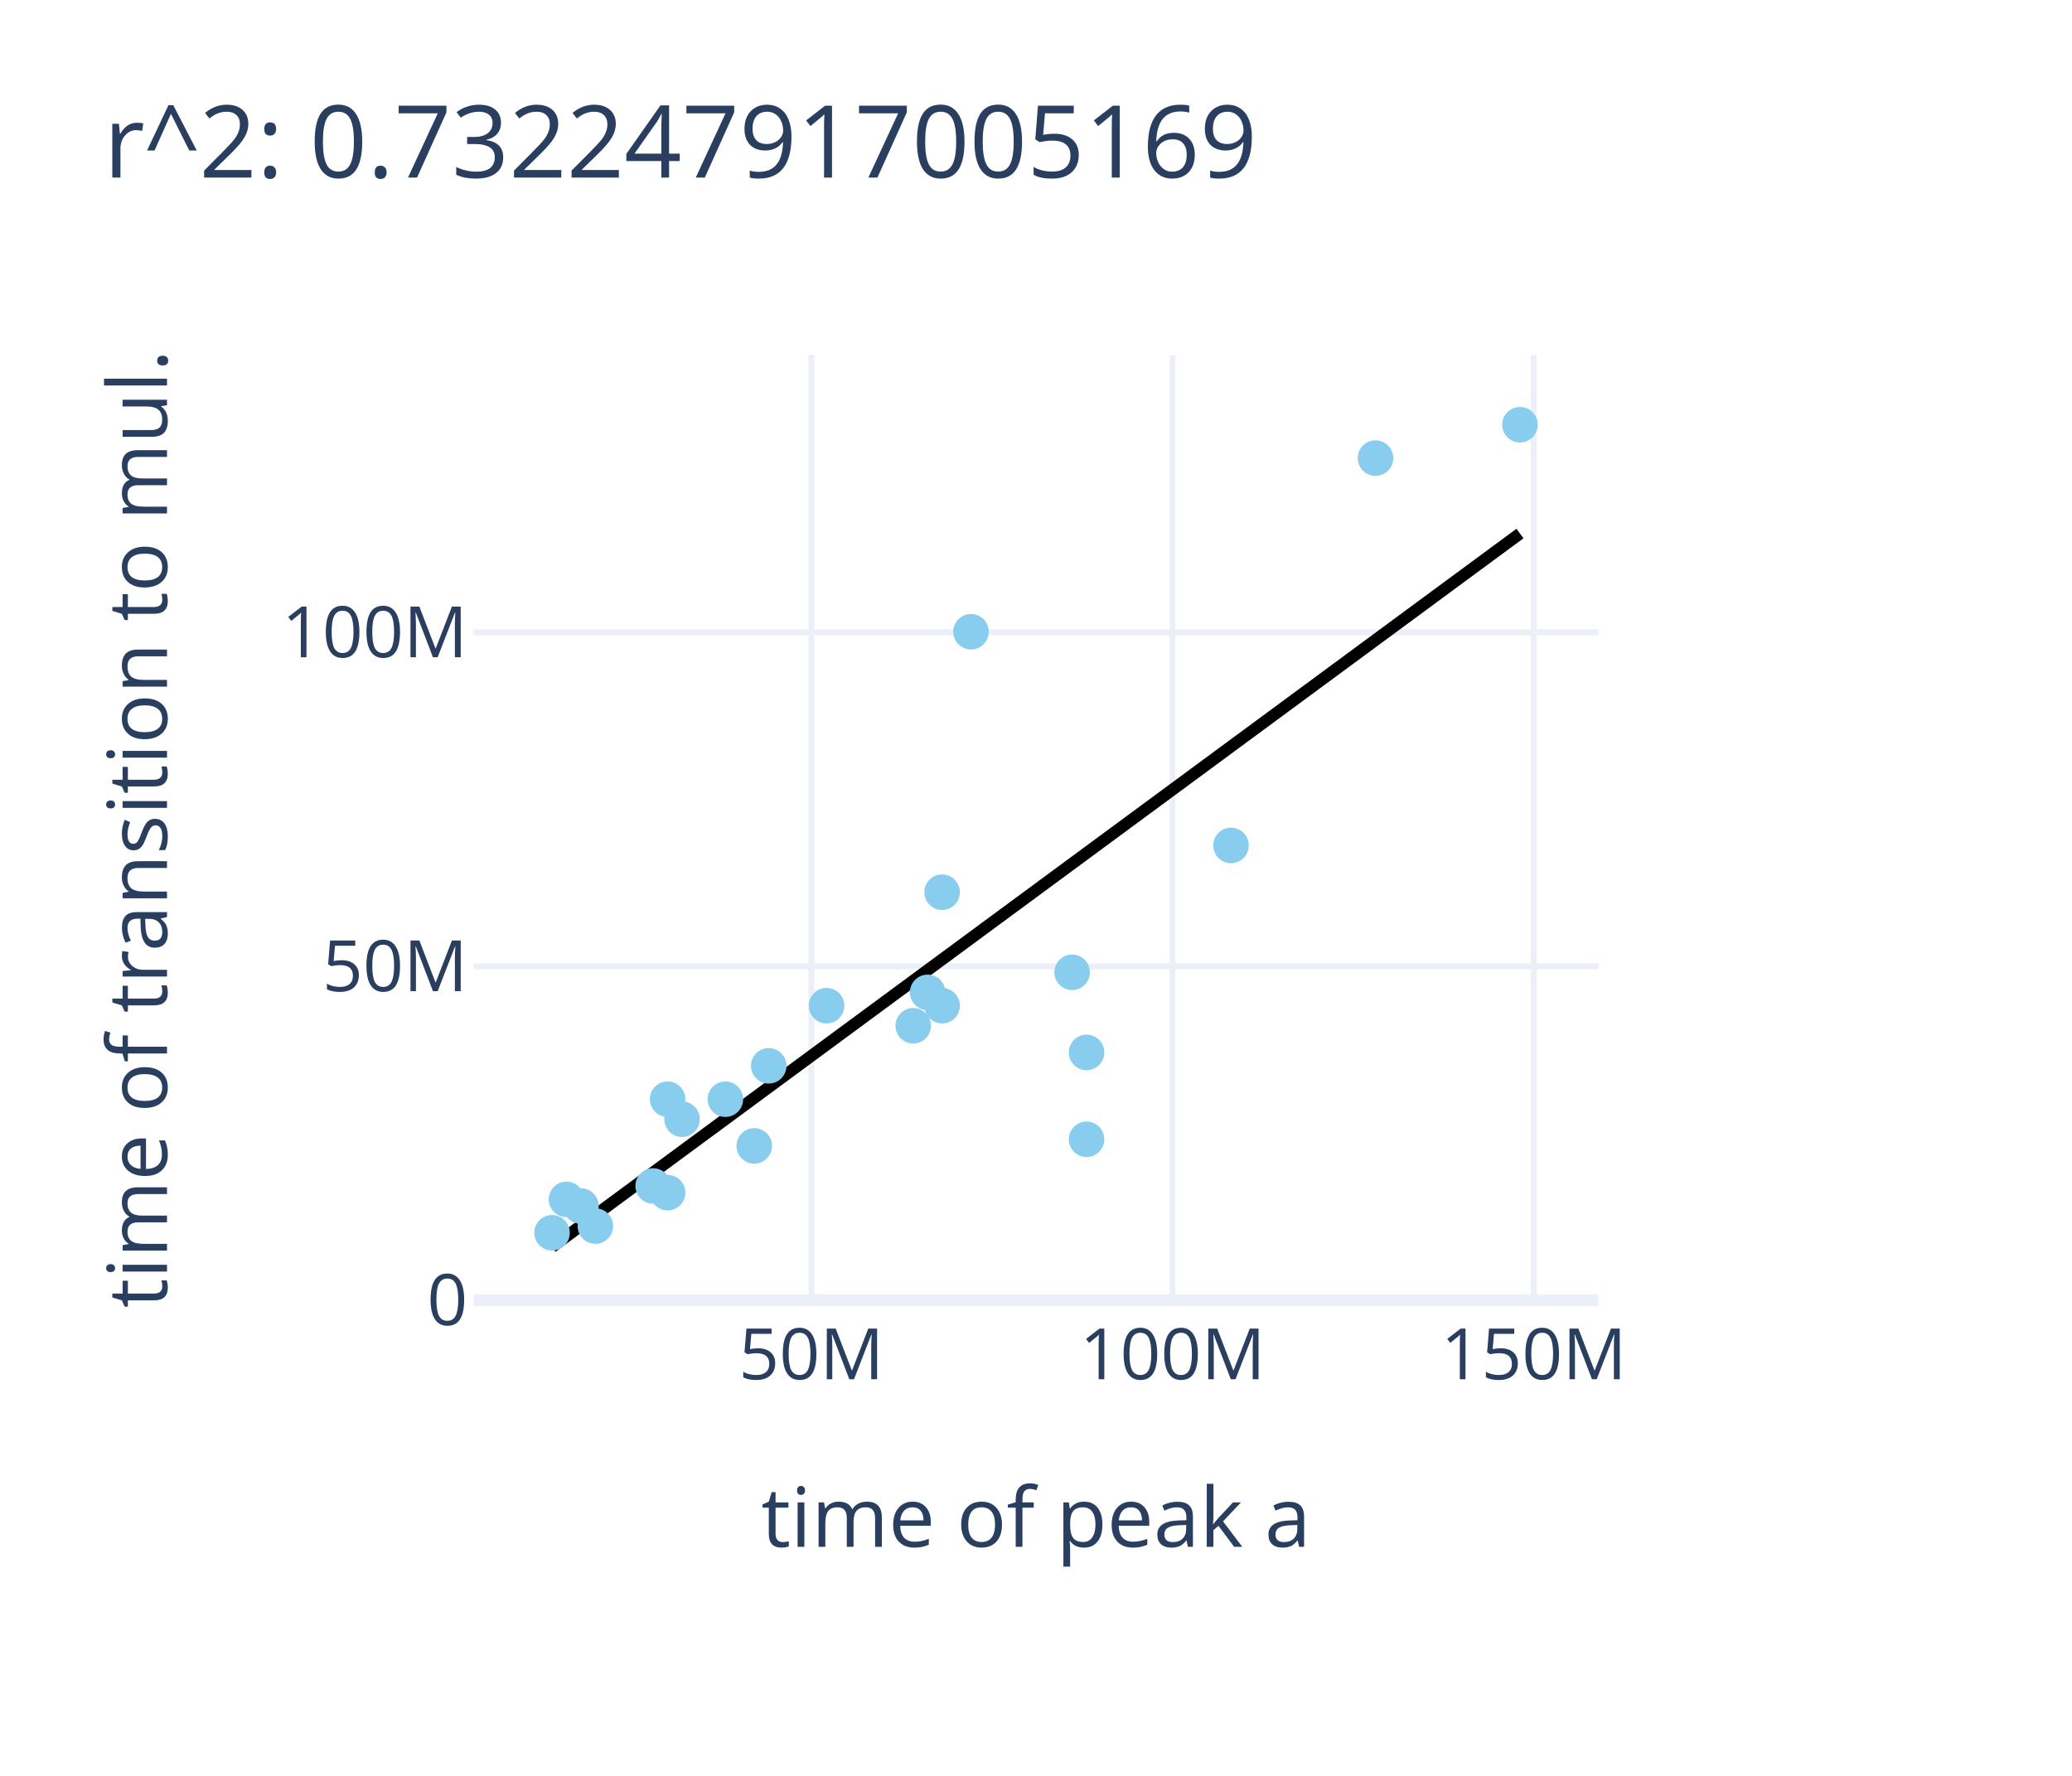
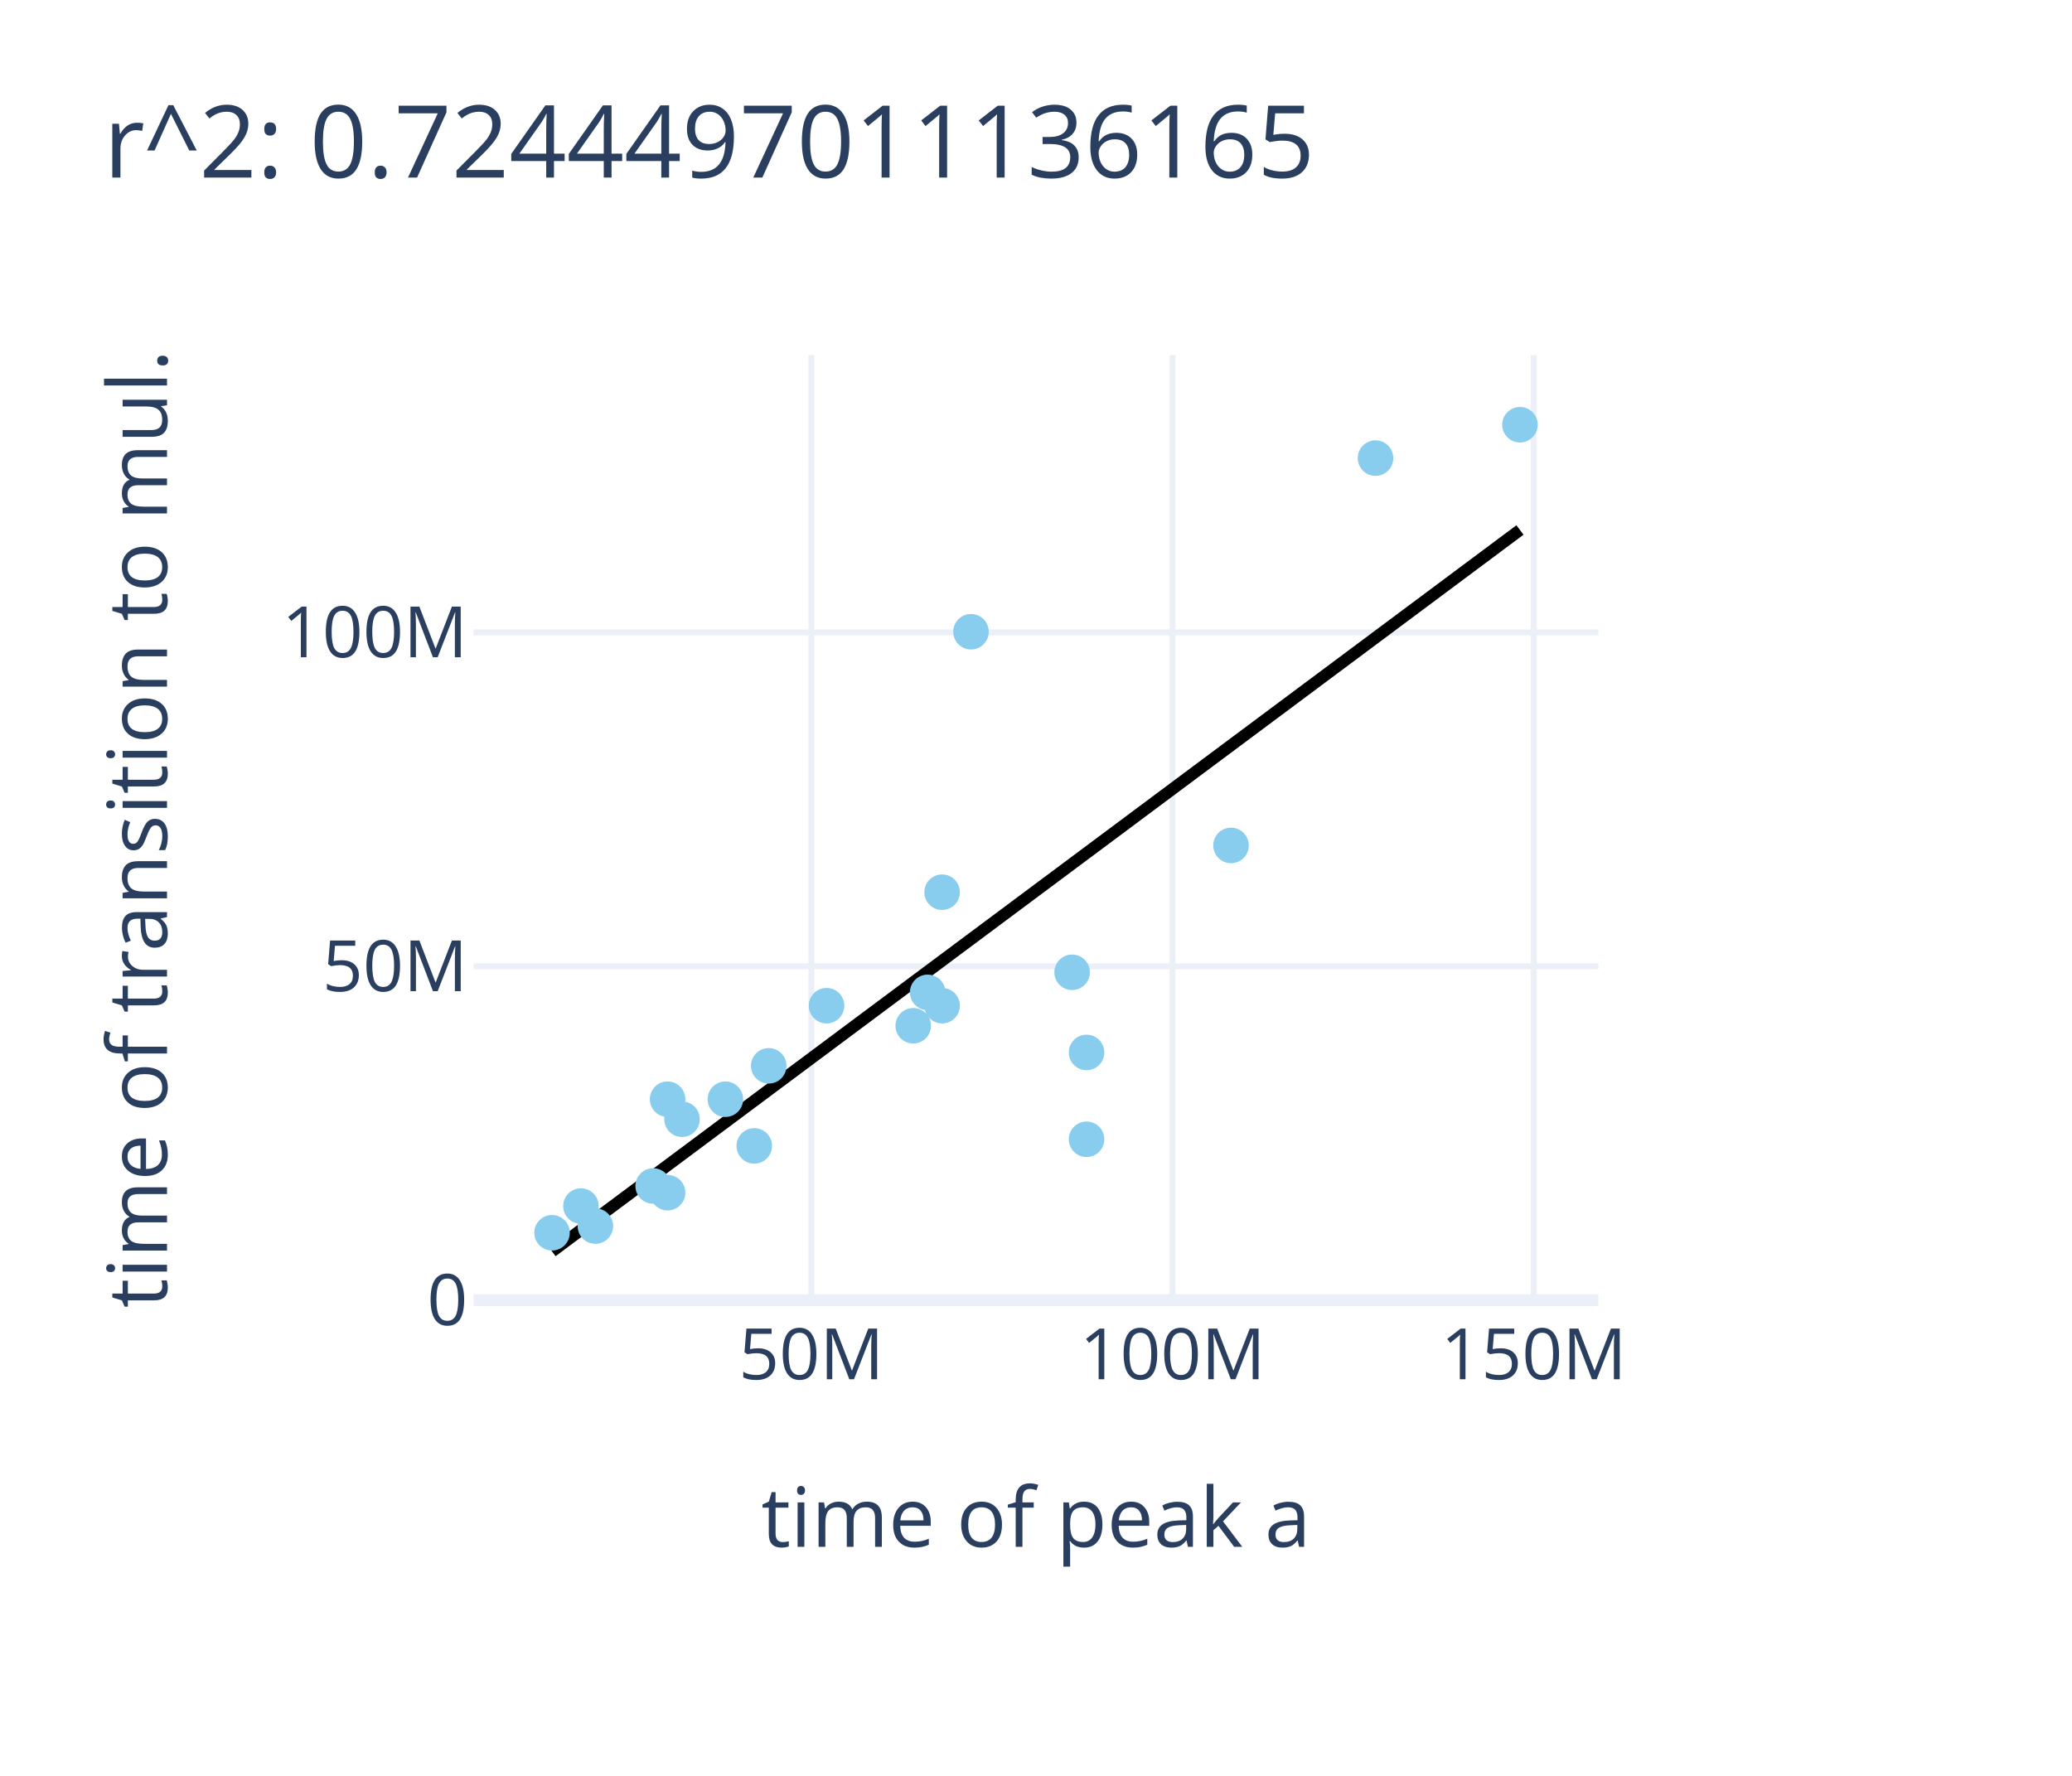
<svg xmlns="http://www.w3.org/2000/svg" class="main-svg" width="350" height="300" style="" viewBox="0 0 350 300">
  <rect x="0" y="0" width="350" height="300" style="fill: rgb(255, 255, 255); fill-opacity: 1;" />
-   <defs id="defs-53e6ff">
+   <defs id="defs-ef0902">
    <g class="clips">
-       <clipPath id="clip53e6ffxyplot" class="plotclip">
+       <clipPath id="clipef0902xyplot" class="plotclip">
        <rect width="190" height="160" />
      </clipPath>
-       <clipPath id="clip53e6ffxyz2plot" class="plotclip">
+       <clipPath id="clipef0902xyz2plot" class="plotclip">
        <rect width="190" height="160" />
      </clipPath>
-       <clipPath class="axesclip" id="clip53e6ffx">
+       <clipPath class="axesclip" id="clipef0902x">
        <rect x="80" y="0" width="190" height="300" />
      </clipPath>
-       <clipPath class="axesclip" id="clip53e6ffy">
+       <clipPath class="axesclip" id="clipef0902y">
        <rect x="0" y="60" width="350" height="160" />
      </clipPath>
-       <clipPath class="axesclip" id="clip53e6ffxy">
+       <clipPath class="axesclip" id="clipef0902xy">
        <rect x="80" y="60" width="190" height="160" />
      </clipPath>
    </g>
    <g class="gradients" />
    <g class="patterns" />
  </defs>
  <g class="bglayer" />
  <g class="layer-below">
    <g class="imagelayer" />
    <g class="shapelayer" />
  </g>
  <g class="cartesianlayer">
    <g class="subplot xy">
      <g class="layer-subplot">
        <g class="shapelayer" />
        <g class="imagelayer" />
      </g>
      <g class="minor-gridlayer">
        <g class="x" />
        <g class="y" />
      </g>
      <g class="gridlayer">
        <g class="x">
          <path class="xgrid crisp" transform="translate(137.05,0)" d="M0,60v160" style="stroke: rgb(235, 240, 248); stroke-opacity: 1; stroke-width: 1px;" />
          <path class="xgrid crisp" transform="translate(198.06,0)" d="M0,60v160" style="stroke: rgb(235, 240, 248); stroke-opacity: 1; stroke-width: 1px;" />
          <path class="xgrid crisp" transform="translate(259.07,0)" d="M0,60v160" style="stroke: rgb(235, 240, 248); stroke-opacity: 1; stroke-width: 1px;" />
        </g>
        <g class="y">
          <path class="ygrid crisp" transform="translate(0,163.24)" d="M80,0h190" style="stroke: rgb(235, 240, 248); stroke-opacity: 1; stroke-width: 1px;" />
          <path class="ygrid crisp" transform="translate(0,106.83)" d="M80,0h190" style="stroke: rgb(235, 240, 248); stroke-opacity: 1; stroke-width: 1px;" />
        </g>
      </g>
      <g class="zerolinelayer">
        <path class="yzl zl crisp" transform="translate(0,219.64)" d="M80,0h190" style="stroke: rgb(235, 240, 248); stroke-opacity: 1; stroke-width: 2px;" />
      </g>
      <g class="layer-between">
        <g class="shapelayer" />
        <g class="imagelayer" />
      </g>
      <path class="xlines-below" />
      <path class="ylines-below" />
      <g class="overlines-below" />
      <g class="xaxislayer-below" />
      <g class="yaxislayer-below" />
      <g class="overaxes-below" />
      <g class="overplot">
-         <g class="xy" transform="translate(80,60)" clip-path="url(#clip53e6ffxyplot)">
+         <g class="xy" transform="translate(80,60)" clip-path="url(#clipef0902xyplot)">
          <g class="scatterlayer mlayer">
-             <g class="trace scatter trace2bcdc3" style="stroke-miterlimit: 2; opacity: 1;">
+             <g class="trace scatter trace5aa26d" style="stroke-miterlimit: 2; opacity: 1;">
              <g class="fills" />
              <g class="errorbars" />
              <g class="lines">
-                 <path class="js-line" d="M13.25,150.65L176.75,30.13" style="vector-effect: none; fill: none; stroke: rgb(0, 0, 0); stroke-opacity: 1; stroke-width: 2px; opacity: 1;" />
+                 <path class="js-line" d="M13.25,151.41L176.75,29.53" style="vector-effect: none; fill: none; stroke: rgb(0, 0, 0); stroke-opacity: 1; stroke-width: 2px; opacity: 1;" />
              </g>
              <g class="points" />
              <g class="text" />
            </g>
          </g>
        </g>
      </g>
      <g class="zerolinelayer-above" />
      <path class="xlines-above crisp" d="M0,0" style="fill: none;" />
      <path class="ylines-above crisp" d="M0,0" style="fill: none;" />
      <g class="overlines-above" />
      <g class="xaxislayer-above">
        <g class="xtick">
          <text text-anchor="middle" x="0" y="233" transform="translate(137.05,0)" style="font-family: 'Open Sans', verdana, arial, sans-serif; font-size: 12px; fill: rgb(42, 63, 95); fill-opacity: 1; white-space: pre;">50M</text>
        </g>
        <g class="xtick">
          <text text-anchor="middle" x="0" y="233" style="font-family: 'Open Sans', verdana, arial, sans-serif; font-size: 12px; fill: rgb(42, 63, 95); fill-opacity: 1; white-space: pre;" transform="translate(198.06,0)">100M</text>
        </g>
        <g class="xtick">
          <text text-anchor="middle" x="0" y="233" style="font-family: 'Open Sans', verdana, arial, sans-serif; font-size: 12px; fill: rgb(42, 63, 95); fill-opacity: 1; white-space: pre;" transform="translate(259.07,0)">150M</text>
        </g>
      </g>
      <g class="yaxislayer-above">
        <g class="ytick">
          <text text-anchor="end" x="79" y="4.2" transform="translate(0,219.64)" style="font-family: 'Open Sans', verdana, arial, sans-serif; font-size: 12px; fill: rgb(42, 63, 95); fill-opacity: 1; white-space: pre;">0</text>
        </g>
        <g class="ytick">
          <text text-anchor="end" x="79" y="4.2" style="font-family: 'Open Sans', verdana, arial, sans-serif; font-size: 12px; fill: rgb(42, 63, 95); fill-opacity: 1; white-space: pre;" transform="translate(0,163.24)">50M</text>
        </g>
        <g class="ytick">
          <text text-anchor="end" x="79" y="4.2" style="font-family: 'Open Sans', verdana, arial, sans-serif; font-size: 12px; fill: rgb(42, 63, 95); fill-opacity: 1; white-space: pre;" transform="translate(0,106.83)">100M</text>
        </g>
      </g>
      <g class="overaxes-above" />
    </g>
    <g class="subplot xyz2">
      <g class="overplot">
-         <g class="xyz2" transform="translate(80,60)" clip-path="url(#clip53e6ffxyz2plot)">
+         <g class="xyz2" transform="translate(80,60)" clip-path="url(#clipef0902xyz2plot)">
          <g class="scatterlayer2 mlayer">
-             <g class="trace scatter trace0d2ea6" style="stroke-miterlimit: 2; opacity: 1;">
+             <g class="trace scatter trace9387b1" style="stroke-miterlimit: 2; opacity: 1;">
              <g class="fills" />
              <g class="errorbars" />
              <g class="lines" />
              <g class="points">
                <path class="point" transform="translate(13.25,148.25)" d="M3,0A3,3 0 1,1 0,-3A3,3 0 0,1 3,0Z" style="opacity: 1; stroke-width: 0px; fill: rgb(136, 204, 238); fill-opacity: 1;" />
-                 <path class="point" transform="translate(15.69,142.61)" d="M3,0A3,3 0 1,1 0,-3A3,3 0 0,1 3,0Z" style="opacity: 1; stroke-width: 0px; fill: rgb(136, 204, 238); fill-opacity: 1;" />
                <path class="point" transform="translate(18.13,143.74)" d="M3,0A3,3 0 1,1 0,-3A3,3 0 0,1 3,0Z" style="opacity: 1; stroke-width: 0px; fill: rgb(136, 204, 238); fill-opacity: 1;" />
                <path class="point" transform="translate(20.57,147.12)" d="M3,0A3,3 0 1,1 0,-3A3,3 0 0,1 3,0Z" style="opacity: 1; stroke-width: 0px; fill: rgb(136, 204, 238); fill-opacity: 1;" />
                <path class="point" transform="translate(30.33,140.35)" d="M3,0A3,3 0 1,1 0,-3A3,3 0 0,1 3,0Z" style="opacity: 1; stroke-width: 0px; fill: rgb(136, 204, 238); fill-opacity: 1;" />
+                 <path class="point" transform="translate(32.77,141.48)" d="M3,0A3,3 0 1,1 0,-3A3,3 0 0,1 3,0Z" style="opacity: 1; stroke-width: 0px; fill: rgb(136, 204, 238); fill-opacity: 1;" />
                <path class="point" transform="translate(32.77,125.69)" d="M3,0A3,3 0 1,1 0,-3A3,3 0 0,1 3,0Z" style="opacity: 1; stroke-width: 0px; fill: rgb(136, 204, 238); fill-opacity: 1;" />
-                 <path class="point" transform="translate(32.77,141.48)" d="M3,0A3,3 0 1,1 0,-3A3,3 0 0,1 3,0Z" style="opacity: 1; stroke-width: 0px; fill: rgb(136, 204, 238); fill-opacity: 1;" />
                <path class="point" transform="translate(35.21,129.07)" d="M3,0A3,3 0 1,1 0,-3A3,3 0 0,1 3,0Z" style="opacity: 1; stroke-width: 0px; fill: rgb(136, 204, 238); fill-opacity: 1;" />
                <path class="point" transform="translate(42.53,125.69)" d="M3,0A3,3 0 1,1 0,-3A3,3 0 0,1 3,0Z" style="opacity: 1; stroke-width: 0px; fill: rgb(136, 204, 238); fill-opacity: 1;" />
                <path class="point" transform="translate(47.41,133.58)" d="M3,0A3,3 0 1,1 0,-3A3,3 0 0,1 3,0Z" style="opacity: 1; stroke-width: 0px; fill: rgb(136, 204, 238); fill-opacity: 1;" />
                <path class="point" transform="translate(49.85,120.05)" d="M3,0A3,3 0 1,1 0,-3A3,3 0 0,1 3,0Z" style="opacity: 1; stroke-width: 0px; fill: rgb(136, 204, 238); fill-opacity: 1;" />
                <path class="point" transform="translate(59.62,109.89)" d="M3,0A3,3 0 1,1 0,-3A3,3 0 0,1 3,0Z" style="opacity: 1; stroke-width: 0px; fill: rgb(136, 204, 238); fill-opacity: 1;" />
                <path class="point" transform="translate(74.26,113.28)" d="M3,0A3,3 0 1,1 0,-3A3,3 0 0,1 3,0Z" style="opacity: 1; stroke-width: 0px; fill: rgb(136, 204, 238); fill-opacity: 1;" />
                <path class="point" transform="translate(76.7,107.64)" d="M3,0A3,3 0 1,1 0,-3A3,3 0 0,1 3,0Z" style="opacity: 1; stroke-width: 0px; fill: rgb(136, 204, 238); fill-opacity: 1;" />
                <path class="point" transform="translate(79.14,109.89)" d="M3,0A3,3 0 1,1 0,-3A3,3 0 0,1 3,0Z" style="opacity: 1; stroke-width: 0px; fill: rgb(136, 204, 238); fill-opacity: 1;" />
                <path class="point" transform="translate(79.14,90.72)" d="M3,0A3,3 0 1,1 0,-3A3,3 0 0,1 3,0Z" style="opacity: 1; stroke-width: 0px; fill: rgb(136, 204, 238); fill-opacity: 1;" />
                <path class="point" transform="translate(84.02,46.72)" d="M3,0A3,3 0 1,1 0,-3A3,3 0 0,1 3,0Z" style="opacity: 1; stroke-width: 0px; fill: rgb(136, 204, 238); fill-opacity: 1;" />
                <path class="point" transform="translate(101.1,104.25)" d="M3,0A3,3 0 1,1 0,-3A3,3 0 0,1 3,0Z" style="opacity: 1; stroke-width: 0px; fill: rgb(136, 204, 238); fill-opacity: 1;" />
                <path class="point" transform="translate(103.54,117.79)" d="M3,0A3,3 0 1,1 0,-3A3,3 0 0,1 3,0Z" style="opacity: 1; stroke-width: 0px; fill: rgb(136, 204, 238); fill-opacity: 1;" />
                <path class="point" transform="translate(103.54,132.46)" d="M3,0A3,3 0 1,1 0,-3A3,3 0 0,1 3,0Z" style="opacity: 1; stroke-width: 0px; fill: rgb(136, 204, 238); fill-opacity: 1;" />
                <path class="point" transform="translate(127.94,82.82)" d="M3,0A3,3 0 1,1 0,-3A3,3 0 0,1 3,0Z" style="opacity: 1; stroke-width: 0px; fill: rgb(136, 204, 238); fill-opacity: 1;" />
                <path class="point" transform="translate(152.35,17.39)" d="M3,0A3,3 0 1,1 0,-3A3,3 0 0,1 3,0Z" style="opacity: 1; stroke-width: 0px; fill: rgb(136, 204, 238); fill-opacity: 1;" />
                <path class="point" transform="translate(176.75,11.75)" d="M3,0A3,3 0 1,1 0,-3A3,3 0 0,1 3,0Z" style="opacity: 1; stroke-width: 0px; fill: rgb(136, 204, 238); fill-opacity: 1;" />
              </g>
              <g class="text" />
            </g>
          </g>
        </g>
      </g>
      <g class="zerolinelayer-above" />
    </g>
  </g>
  <g class="polarlayer" />
  <g class="smithlayer" />
  <g class="ternarylayer" />
  <g class="geolayer" />
  <g class="funnelarealayer" />
  <g class="pielayer" />
  <g class="iciclelayer" />
  <g class="treemaplayer" />
  <g class="sunburstlayer" />
  <g class="glimages" />
-   <defs id="topdefs-53e6ff">
+   <defs id="topdefs-ef0902">
    <g class="clips" />
  </defs>
  <g class="layer-above">
    <g class="imagelayer" />
    <g class="shapelayer" />
  </g>
  <g class="infolayer">
    <g class="g-gtitle">
-       <text class="gtitle" x="17.5" y="30" text-anchor="start" dy="0em" style="opacity: 1; font-family: 'Open Sans', verdana, arial, sans-serif; font-size: 17px; fill: rgb(42, 63, 95); fill-opacity: 1; white-space: pre;">r^2: 0.732247917005169</text>
+       <text class="gtitle" x="17.5" y="30" text-anchor="start" dy="0em" style="opacity: 1; font-family: 'Open Sans', verdana, arial, sans-serif; font-size: 17px; fill: rgb(42, 63, 95); fill-opacity: 1; white-space: pre;">r^2: 0.7244497011136165</text>
    </g>
    <g class="g-xtitle">
      <text class="xtitle" x="175" y="261.3" text-anchor="middle" style="opacity: 1; font-family: 'Open Sans', verdana, arial, sans-serif; font-size: 14px; fill: rgb(42, 63, 95); fill-opacity: 1; white-space: pre;">time of peak a</text>
    </g>
    <g class="g-ytitle">
      <text class="ytitle" transform="rotate(-90,28.20938,140)" x="28.209" y="140" text-anchor="middle" style="opacity: 1; font-family: 'Open Sans', verdana, arial, sans-serif; font-size: 14px; fill: rgb(42, 63, 95); fill-opacity: 1; white-space: pre;">time of transition to mul.</text>
    </g>
  </g>
</svg>
